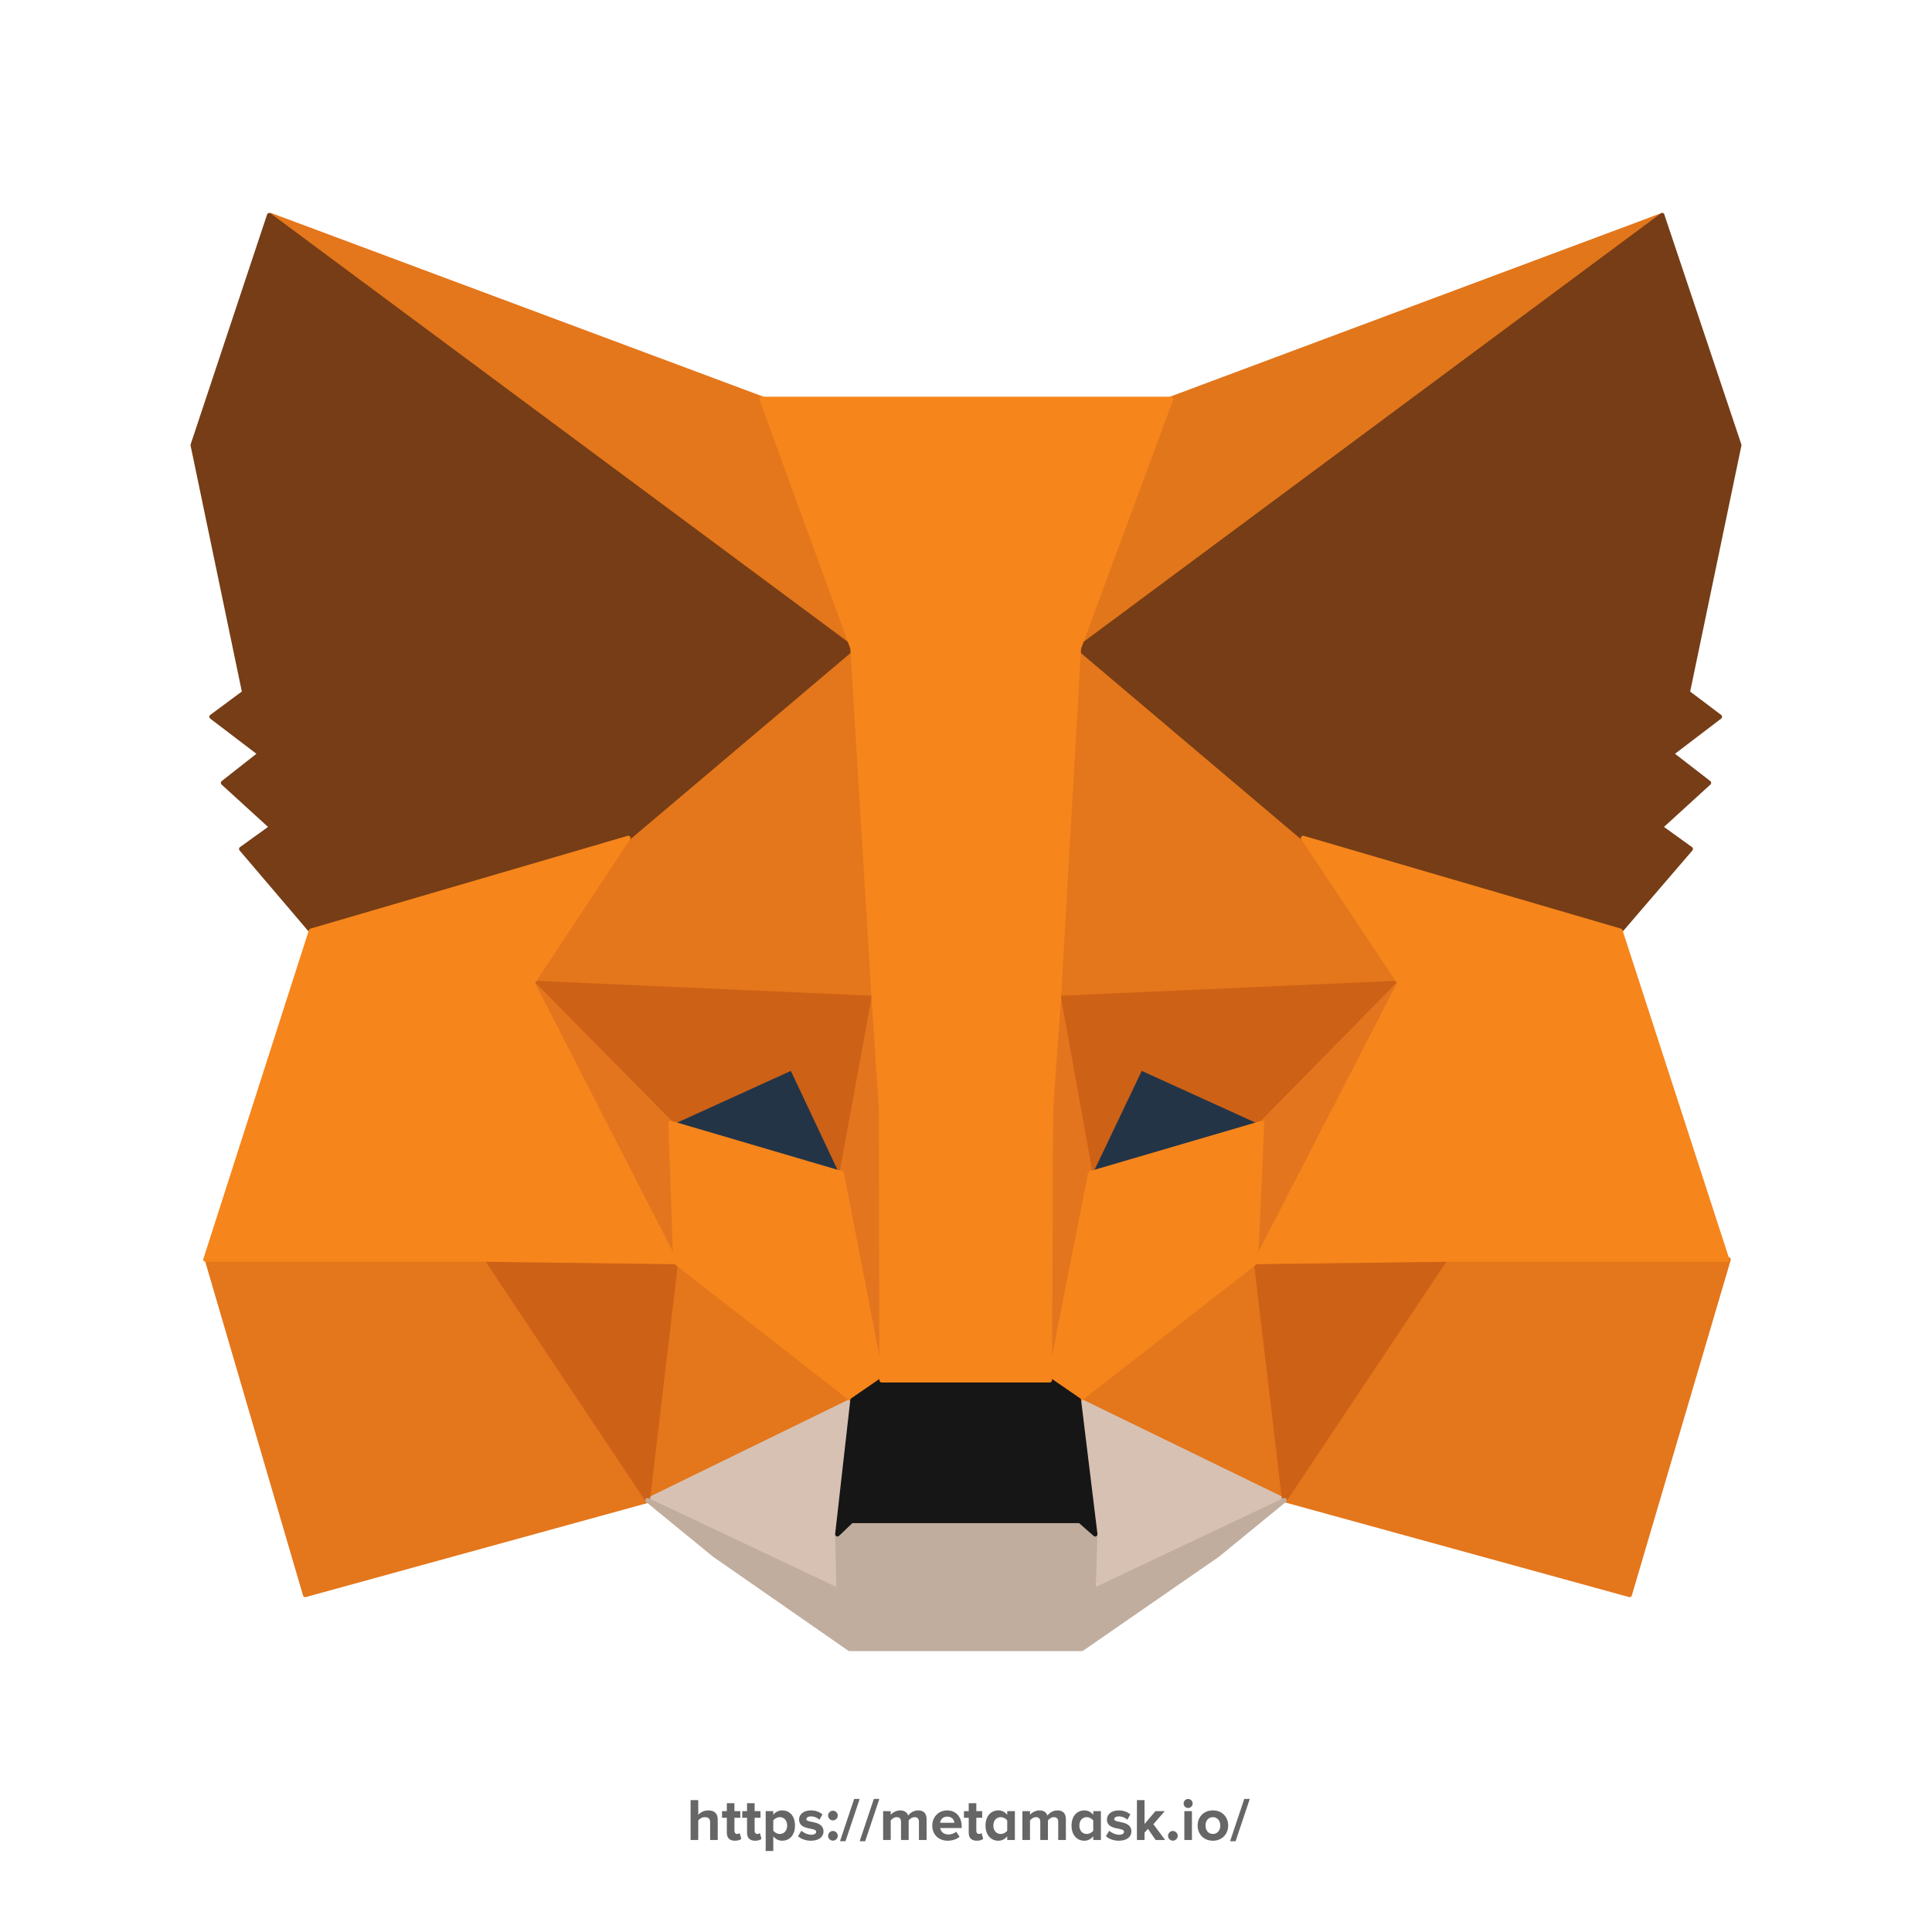
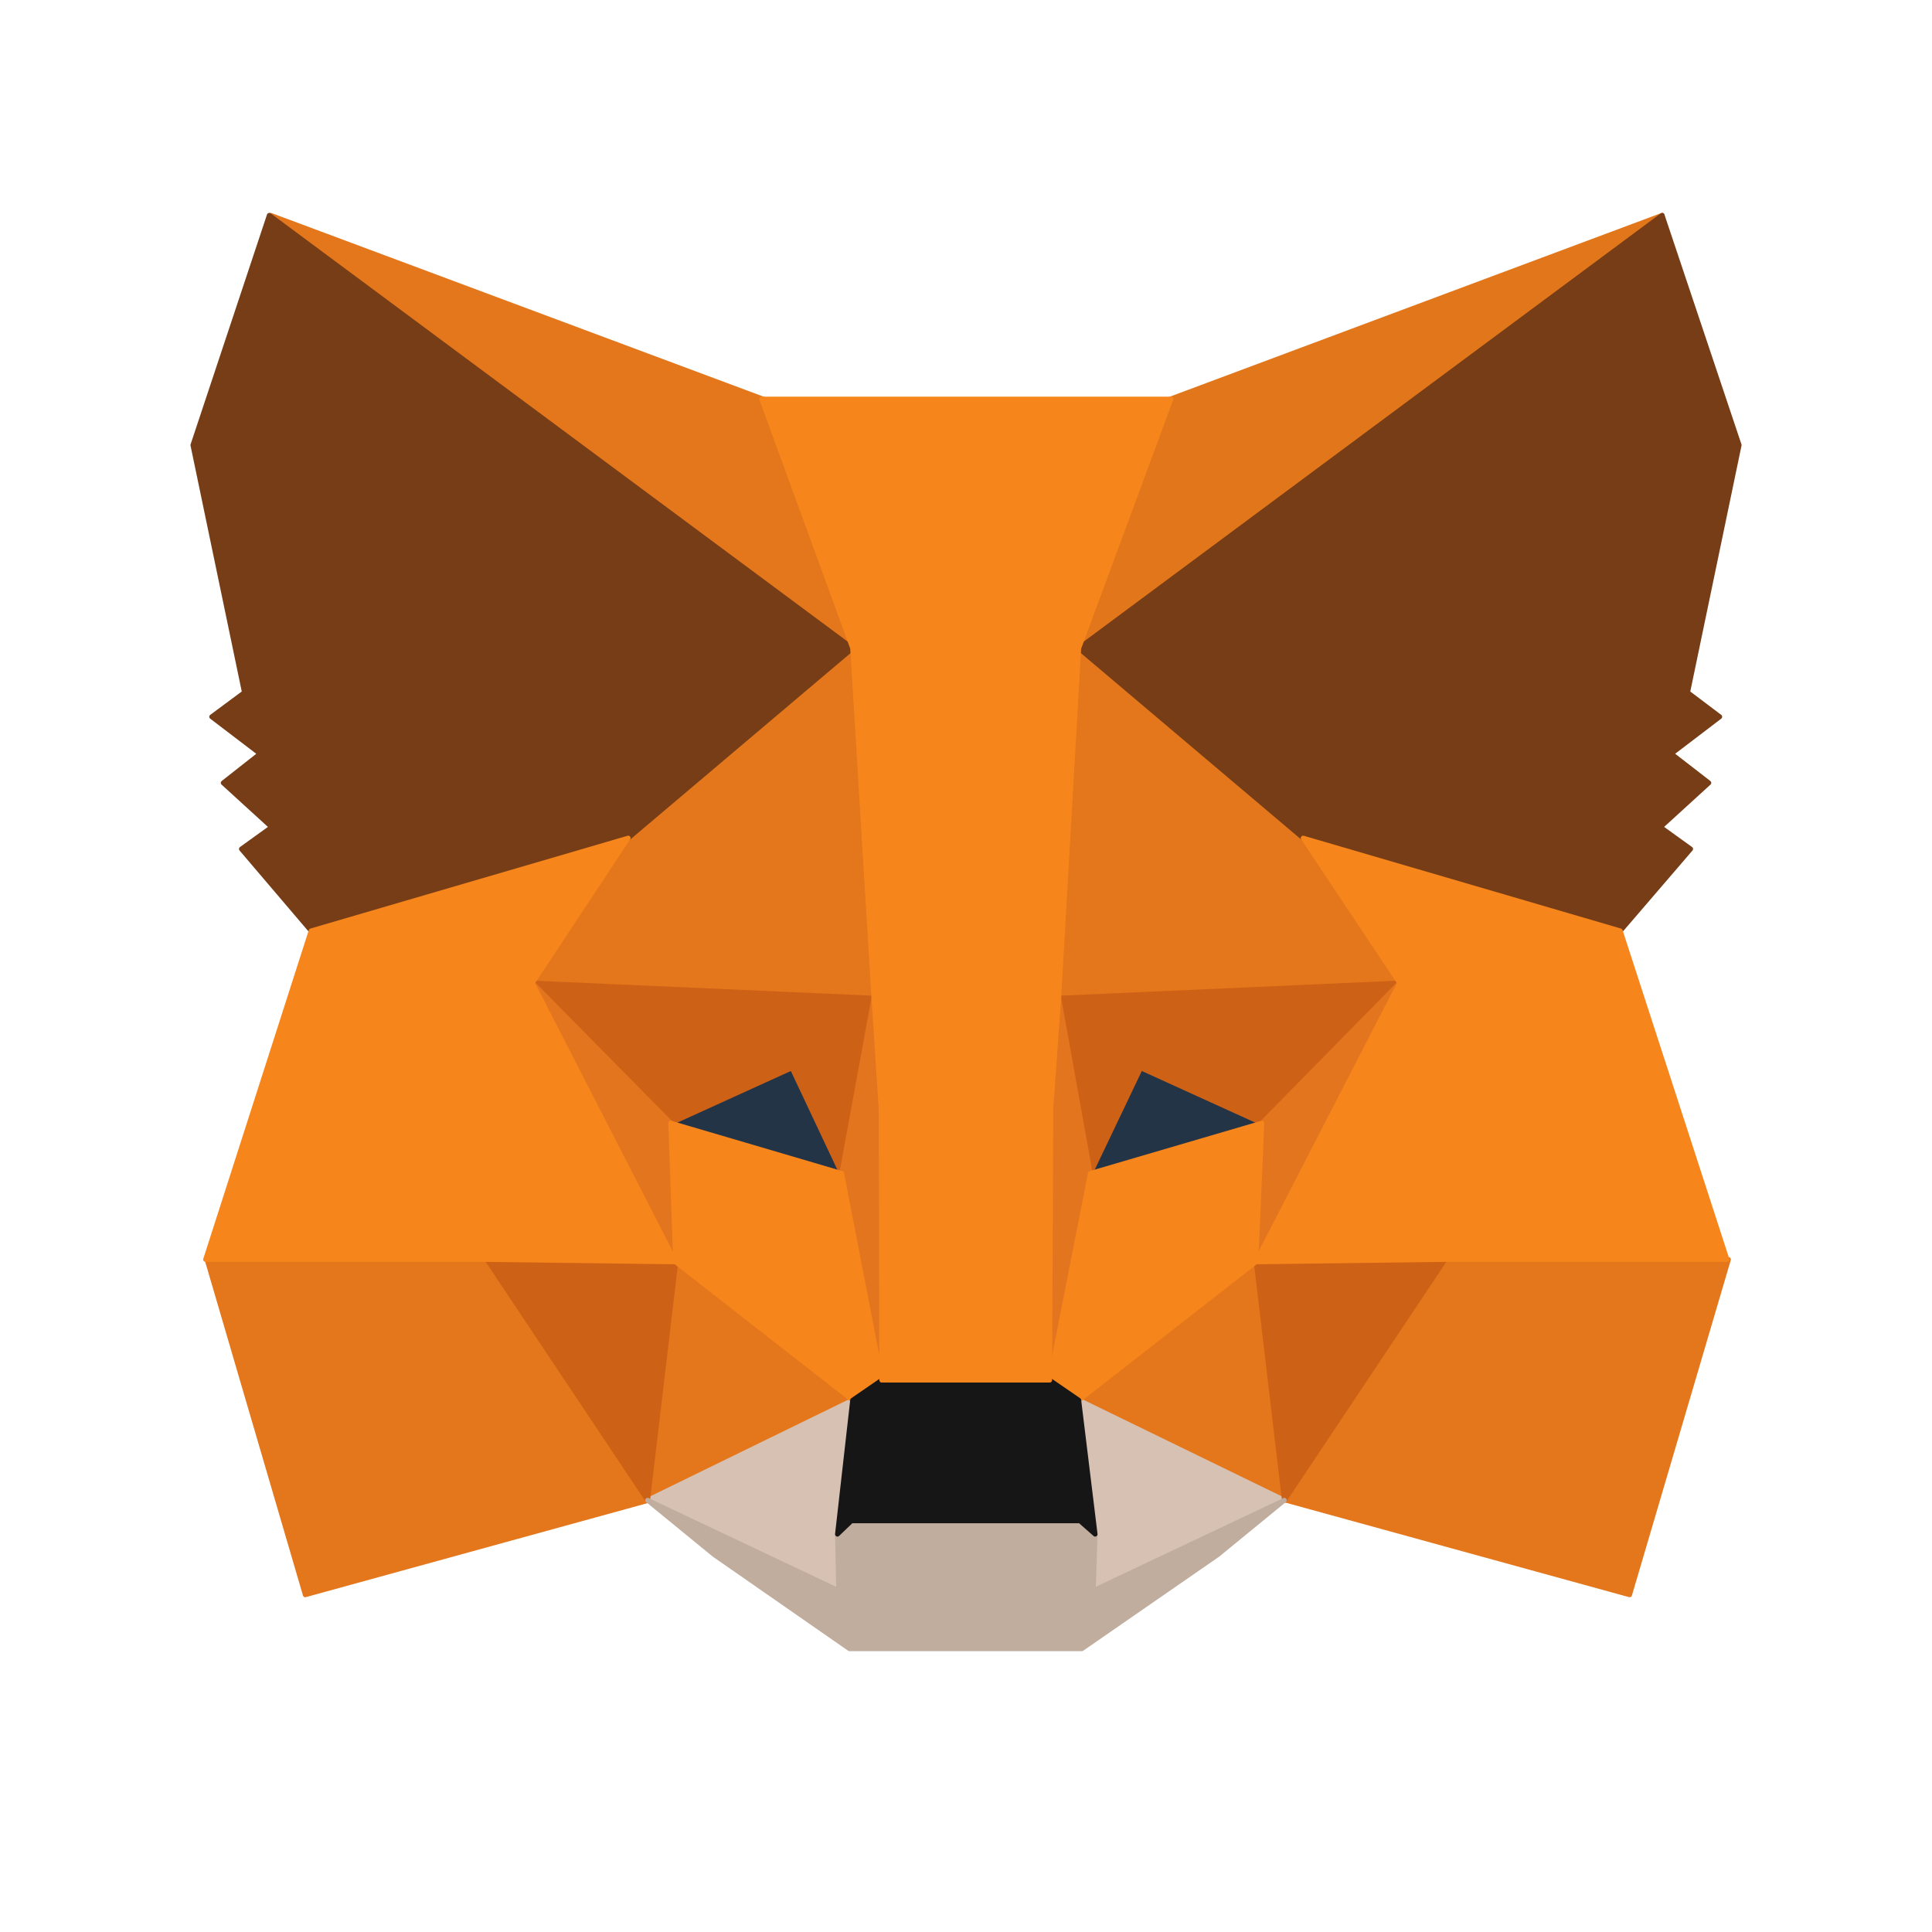
- <svg xmlns="http://www.w3.org/2000/svg" width="420" height="420" viewBox="0 0 420 420" fill="none">
-   <path d="M361.337 46.798L230.169 144.218L254.426 86.742L361.337 46.798Z" fill="#E2761B" stroke="#E2761B" stroke-linecap="round" stroke-linejoin="round" />
-   <path d="M58.842 46.798L188.955 145.141L165.885 86.742L58.842 46.798Z" fill="#E4761B" stroke="#E4761B" stroke-linecap="round" stroke-linejoin="round" />
-   <path d="M314.454 272.618L279.52 326.139L354.265 346.704L375.753 273.804L314.454 272.618Z" fill="#E4761B" stroke="#E4761B" stroke-linecap="round" stroke-linejoin="round" />
-   <path d="M45 273.804L66.356 346.704L141.102 326.139L106.168 272.618L45 273.804Z" fill="#E4761B" stroke="#E4761B" stroke-linecap="round" stroke-linejoin="round" />
-   <path d="M136.883 182.184L116.055 213.691L190.273 216.987L187.637 137.232L136.883 182.184Z" fill="#E4761B" stroke="#E4761B" stroke-linecap="round" stroke-linejoin="round" />
-   <path d="M283.607 182.185L232.194 136.309L230.48 216.987L304.567 213.691L283.607 182.185Z" fill="#E4761B" stroke="#E4761B" stroke-linecap="round" stroke-linejoin="round" />
-   <path d="M141.102 326.139L185.659 304.388L147.166 274.332L141.102 326.139Z" fill="#E4761B" stroke="#E4761B" stroke-linecap="round" stroke-linejoin="round" />
-   <path d="M234.831 304.388L279.52 326.139L273.324 274.332L234.831 304.388Z" fill="#E4761B" stroke="#E4761B" stroke-linecap="round" stroke-linejoin="round" />
-   <path d="M279.209 326.139L234.52 304.388L238.079 333.522L237.684 345.782L279.209 326.139Z" fill="#D7C1B3" stroke="#D7C1B3" stroke-linecap="round" stroke-linejoin="round" />
-   <path d="M140.791 326.139L182.316 345.782L182.053 333.522L185.348 304.388L140.791 326.139Z" fill="#D7C1B3" stroke="#D7C1B3" stroke-linecap="round" stroke-linejoin="round" />
-   <path d="M182.975 255.085L145.8 244.143L172.034 232.147L182.975 255.085Z" fill="#233447" stroke="#233447" stroke-linecap="round" stroke-linejoin="round" />
-   <path d="M236.893 255.085L247.834 232.147L274.2 244.143L236.893 255.085Z" fill="#233447" stroke="#233447" stroke-linecap="round" stroke-linejoin="round" />
-   <path d="M140.791 326.139L147.119 272.618L105.857 273.804L140.791 326.139Z" fill="#CD6116" stroke="#CD6116" stroke-linecap="round" stroke-linejoin="round" />
-   <path d="M272.881 272.618L279.209 326.139L314.143 273.804L272.881 272.618Z" fill="#CD6116" stroke="#CD6116" stroke-linecap="round" stroke-linejoin="round" />
-   <path d="M304.256 213.691L230.169 216.987L237.024 255.085L247.966 232.147L274.331 244.143L304.256 213.691Z" fill="#CD6116" stroke="#CD6116" stroke-linecap="round" stroke-linejoin="round" />
-   <path d="M145.801 244.143L172.166 232.147L182.976 255.085L189.963 216.987L115.744 213.691L145.801 244.143Z" fill="#CD6116" stroke="#CD6116" stroke-linecap="round" stroke-linejoin="round" />
-   <path d="M115.744 213.691L146.855 274.331L145.8 244.143L115.744 213.691Z" fill="#E4751F" stroke="#E4751F" stroke-linecap="round" stroke-linejoin="round" />
-   <path d="M274.331 244.143L273.013 274.331L304.256 213.691L274.331 244.143Z" fill="#E4751F" stroke="#E4751F" stroke-linecap="round" stroke-linejoin="round" />
-   <path d="M189.962 216.987L182.975 255.085L191.676 300.038L193.653 240.847L189.962 216.987Z" fill="#E4751F" stroke="#E4751F" stroke-linecap="round" stroke-linejoin="round" />
-   <path d="M230.169 216.987L226.61 240.716L228.192 300.038L237.024 255.085L230.169 216.987Z" fill="#E4751F" stroke="#E4751F" stroke-linecap="round" stroke-linejoin="round" />
-   <path d="M237.025 255.085L228.192 300.038L234.52 304.388L273.013 274.331L274.332 244.143L237.025 255.085Z" fill="#F6851B" stroke="#F6851B" stroke-linecap="round" stroke-linejoin="round" />
-   <path d="M145.8 244.143L146.855 274.331L185.348 304.388L191.676 300.038L182.975 255.085L145.8 244.143Z" fill="#F6851B" stroke="#F6851B" stroke-linecap="round" stroke-linejoin="round" />
-   <path d="M237.684 345.782L238.079 333.522L234.784 330.622H185.085L182.053 333.522L182.316 345.782L140.791 326.139L155.292 338.004L184.689 358.437H235.179L264.708 338.004L279.209 326.139L237.684 345.782Z" fill="#C0AD9E" stroke="#C0AD9E" stroke-linecap="round" stroke-linejoin="round" />
-   <path d="M234.52 304.388L228.192 300.038H191.676L185.348 304.388L182.053 333.522L185.085 330.621H234.783L238.079 333.522L234.52 304.388Z" fill="#161616" stroke="#161616" stroke-linecap="round" stroke-linejoin="round" />
-   <path d="M366.874 150.546L378.079 96.761L361.337 46.798L234.52 140.923L283.296 182.185L352.241 202.354L367.533 184.557L360.942 179.812L371.488 170.188L363.315 163.861L373.861 155.819L366.874 150.546Z" fill="#763D16" stroke="#763D16" stroke-linecap="round" stroke-linejoin="round" />
-   <path d="M41.921 96.761L53.126 150.546L46.008 155.819L56.554 163.861L48.512 170.188L59.058 179.812L52.467 184.557L67.627 202.354L136.572 182.185L185.348 140.923L58.531 46.798L41.921 96.761Z" fill="#763D16" stroke="#763D16" stroke-linecap="round" stroke-linejoin="round" />
-   <path d="M352.241 202.354L283.296 182.185L304.256 213.691L273.013 274.331L314.143 273.804H375.443L352.241 202.354Z" fill="#F6851B" stroke="#F6851B" stroke-linecap="round" stroke-linejoin="round" />
-   <path d="M136.573 182.185L67.627 202.354L44.69 273.804H105.857L146.855 274.331L115.744 213.691L136.573 182.185Z" fill="#F6851B" stroke="#F6851B" stroke-linecap="round" stroke-linejoin="round" />
-   <path d="M230.169 216.987L234.52 140.923L254.557 86.742H165.574L185.348 140.923L189.962 216.987L191.544 240.979L191.676 300.038H228.192L228.456 240.979L230.169 216.987Z" fill="#F6851B" stroke="#F6851B" stroke-linecap="round" stroke-linejoin="round" />
-   <path d="M156.03 400V395.541C156.03 394.319 155.367 393.565 153.989 393.565C152.962 393.565 152.195 394.059 151.792 394.527V391.329H150.128V400H151.792V395.762C152.065 395.398 152.572 395.034 153.222 395.034C153.924 395.034 154.379 395.307 154.379 396.178V400H156.03ZM159.775 400.156C160.464 400.156 160.906 399.974 161.153 399.753L160.802 398.492C160.711 398.596 160.477 398.687 160.23 398.687C159.866 398.687 159.658 398.388 159.658 397.985V395.164H160.932V393.721H159.658V392.005H158.007V393.721H156.967V395.164H158.007V398.427C158.007 399.558 158.618 400.156 159.775 400.156ZM164.167 400.156C164.856 400.156 165.298 399.974 165.545 399.753L165.194 398.492C165.103 398.596 164.869 398.687 164.622 398.687C164.258 398.687 164.05 398.388 164.05 397.985V395.164H165.324V393.721H164.05V392.005H162.399V393.721H161.359V395.164H162.399V398.427C162.399 399.558 163.01 400.156 164.167 400.156ZM170.042 400.156C171.654 400.156 172.824 398.947 172.824 396.854C172.824 394.761 171.654 393.565 170.042 393.565C169.275 393.565 168.586 393.903 168.105 394.514V393.721H166.454V402.392H168.105V399.194C168.625 399.844 169.301 400.156 170.042 400.156ZM169.522 398.687C168.989 398.687 168.378 398.362 168.105 397.959V395.749C168.391 395.333 168.989 395.034 169.522 395.034C170.471 395.034 171.121 395.775 171.121 396.854C171.121 397.946 170.471 398.687 169.522 398.687ZM176.295 400.156C178.037 400.156 179.025 399.311 179.025 398.154C179.025 395.619 175.294 396.399 175.294 395.476C175.294 395.125 175.684 394.865 176.282 394.865C177.049 394.865 177.764 395.203 178.141 395.593L178.804 394.423C178.18 393.929 177.335 393.565 176.282 393.565C174.618 393.565 173.708 394.488 173.708 395.541C173.708 398.011 177.426 397.166 177.426 398.193C177.426 398.583 177.088 398.856 176.373 398.856C175.593 398.856 174.67 398.427 174.202 397.985L173.487 399.181C174.15 399.792 175.203 400.156 176.295 400.156ZM181.073 395.736C181.645 395.736 182.126 395.255 182.126 394.683C182.126 394.111 181.645 393.63 181.073 393.63C180.501 393.63 180.02 394.111 180.02 394.683C180.02 395.255 180.501 395.736 181.073 395.736ZM181.073 400.143C181.645 400.143 182.126 399.662 182.126 399.09C182.126 398.518 181.645 398.037 181.073 398.037C180.501 398.037 180.02 398.518 180.02 399.09C180.02 399.662 180.501 400.143 181.073 400.143ZM183.804 400.26L186.885 391.069H185.689L182.608 400.26H183.804ZM188.083 400.26L191.164 391.069H189.968L186.887 400.26H188.083ZM201.435 400V395.463C201.435 394.176 200.746 393.565 199.589 393.565C198.627 393.565 197.795 394.137 197.431 394.696C197.21 393.994 196.612 393.565 195.689 393.565C194.727 393.565 193.908 394.163 193.635 394.527V393.721H191.984V400H193.635V395.762C193.882 395.424 194.363 395.034 194.935 395.034C195.611 395.034 195.871 395.45 195.871 396.035V400H197.535V395.762C197.769 395.424 198.25 395.034 198.835 395.034C199.511 395.034 199.771 395.45 199.771 396.035V400H201.435ZM206.018 400.156C206.993 400.156 207.981 399.857 208.605 399.285L207.864 398.193C207.461 398.583 206.733 398.804 206.2 398.804C205.134 398.804 204.51 398.167 204.393 397.4H209.06V397.01C209.06 394.969 207.799 393.565 205.914 393.565C204.016 393.565 202.664 395.034 202.664 396.854C202.664 398.869 204.107 400.156 206.018 400.156ZM207.474 396.256H204.38C204.445 395.632 204.887 394.917 205.914 394.917C207.006 394.917 207.422 395.658 207.474 396.256ZM212.359 400.156C213.048 400.156 213.49 399.974 213.737 399.753L213.386 398.492C213.295 398.596 213.061 398.687 212.814 398.687C212.45 398.687 212.242 398.388 212.242 397.985V395.164H213.516V393.721H212.242V392.005H210.591V393.721H209.551V395.164H210.591V398.427C210.591 399.558 211.202 400.156 212.359 400.156ZM220.625 400V393.721H218.961V394.527C218.454 393.877 217.765 393.565 217.024 393.565C215.425 393.565 214.242 394.813 214.242 396.854C214.242 398.96 215.451 400.156 217.024 400.156C217.791 400.156 218.467 399.818 218.961 399.194V400H220.625ZM217.544 398.687C216.595 398.687 215.945 397.946 215.945 396.854C215.945 395.775 216.595 395.034 217.544 395.034C218.09 395.034 218.688 395.346 218.961 395.762V397.972C218.688 398.388 218.09 398.687 217.544 398.687ZM231.713 400V395.463C231.713 394.176 231.024 393.565 229.867 393.565C228.905 393.565 228.073 394.137 227.709 394.696C227.488 393.994 226.89 393.565 225.967 393.565C225.005 393.565 224.186 394.163 223.913 394.527V393.721H222.262V400H223.913V395.762C224.16 395.424 224.641 395.034 225.213 395.034C225.889 395.034 226.149 395.45 226.149 396.035V400H227.813V395.762C228.047 395.424 228.528 395.034 229.113 395.034C229.789 395.034 230.049 395.45 230.049 396.035V400H231.713ZM239.325 400V393.721H237.661V394.527C237.154 393.877 236.465 393.565 235.724 393.565C234.125 393.565 232.942 394.813 232.942 396.854C232.942 398.96 234.151 400.156 235.724 400.156C236.491 400.156 237.167 399.818 237.661 399.194V400H239.325ZM236.244 398.687C235.295 398.687 234.645 397.946 234.645 396.854C234.645 395.775 235.295 395.034 236.244 395.034C236.79 395.034 237.388 395.346 237.661 395.762V397.972C237.388 398.388 236.79 398.687 236.244 398.687ZM243.225 400.156C244.967 400.156 245.955 399.311 245.955 398.154C245.955 395.619 242.224 396.399 242.224 395.476C242.224 395.125 242.614 394.865 243.212 394.865C243.979 394.865 244.694 395.203 245.071 395.593L245.734 394.423C245.11 393.929 244.265 393.565 243.212 393.565C241.548 393.565 240.638 394.488 240.638 395.541C240.638 398.011 244.356 397.166 244.356 398.193C244.356 398.583 244.018 398.856 243.303 398.856C242.523 398.856 241.6 398.427 241.132 397.985L240.417 399.181C241.08 399.792 242.133 400.156 243.225 400.156ZM253.294 400L250.733 396.568L253.216 393.721H251.188L248.809 396.516V391.329H247.158V400H248.809V398.388L249.563 397.582L251.227 400H253.294ZM254.973 400.143C255.545 400.143 256.026 399.662 256.026 399.09C256.026 398.518 255.545 398.037 254.973 398.037C254.401 398.037 253.92 398.518 253.92 399.09C253.92 399.662 254.401 400.143 254.973 400.143ZM258.285 393.045C258.831 393.045 259.273 392.603 259.273 392.057C259.273 391.511 258.831 391.082 258.285 391.082C257.752 391.082 257.31 391.511 257.31 392.057C257.31 392.603 257.752 393.045 258.285 393.045ZM259.117 400V393.721H257.466V400H259.117ZM263.667 400.156C265.747 400.156 266.995 398.635 266.995 396.854C266.995 395.073 265.747 393.565 263.667 393.565C261.6 393.565 260.352 395.073 260.352 396.854C260.352 398.635 261.6 400.156 263.667 400.156ZM263.667 398.687C262.64 398.687 262.068 397.842 262.068 396.854C262.068 395.879 262.64 395.034 263.667 395.034C264.707 395.034 265.279 395.879 265.279 396.854C265.279 397.842 264.707 398.687 263.667 398.687ZM268.609 400.26L271.69 391.069H270.494L267.413 400.26H268.609Z" fill="#666666" />
+ <svg xmlns="http://www.w3.org/2000/svg" width="406" height="406" viewBox="0 0 406 406" fill="none">
+   <path d="M349.291 45.238L222.496 139.411L245.943 83.85L349.291 45.238Z" fill="#E2761B" stroke="#E2761B" stroke-linecap="round" stroke-linejoin="round" />
+   <path d="M56.883 45.238L182.659 140.303L160.358 83.85L56.883 45.238Z" fill="#E4761B" stroke="#E4761B" stroke-linecap="round" stroke-linejoin="round" />
+   <path d="M303.973 263.529L270.204 315.267L342.458 335.146L363.229 264.676L303.973 263.529Z" fill="#E4761B" stroke="#E4761B" stroke-linecap="round" stroke-linejoin="round" />
+   <path d="M43.502 264.676L64.146 335.146L136.4 315.267L102.63 263.529L43.502 264.676Z" fill="#E4761B" stroke="#E4761B" stroke-linecap="round" stroke-linejoin="round" />
+   <path d="M132.32 176.111L112.186 206.568L183.931 209.753L181.382 132.657L132.32 176.111Z" fill="#E4761B" stroke="#E4761B" stroke-linecap="round" stroke-linejoin="round" />
+   <path d="M274.155 176.111L224.456 131.765L222.8 209.753L294.417 206.567L274.155 176.111Z" fill="#E4761B" stroke="#E4761B" stroke-linecap="round" stroke-linejoin="round" />
+   <path d="M136.402 315.267L179.474 294.241L142.263 265.186L136.402 315.267Z" fill="#E4761B" stroke="#E4761B" stroke-linecap="round" stroke-linejoin="round" />
+   <path d="M227.006 294.241L270.206 315.267L264.216 265.186L227.006 294.241Z" fill="#E4761B" stroke="#E4761B" stroke-linecap="round" stroke-linejoin="round" />
+   <path d="M269.902 315.268L226.702 294.241L230.143 322.404L229.76 334.255L269.902 315.268Z" fill="#D7C1B3" stroke="#D7C1B3" stroke-linecap="round" stroke-linejoin="round" />
+   <path d="M136.094 315.268L176.235 334.255L175.98 322.404L179.166 294.241L136.094 315.268Z" fill="#D7C1B3" stroke="#D7C1B3" stroke-linecap="round" stroke-linejoin="round" />
+   <path d="M176.88 246.582L140.944 236.005L166.303 224.409L176.88 246.582Z" fill="#233447" stroke="#233447" stroke-linecap="round" stroke-linejoin="round" />
+   <path d="M228.995 246.582L239.572 224.409L265.058 236.005L228.995 246.582Z" fill="#233447" stroke="#233447" stroke-linecap="round" stroke-linejoin="round" />
+   <path d="M136.1 315.269L142.216 263.531L102.33 264.678L136.1 315.269Z" fill="#CD6116" stroke="#CD6116" stroke-linecap="round" stroke-linejoin="round" />
+   <path d="M263.786 263.531L269.903 315.269L303.672 264.678L263.786 263.531Z" fill="#CD6116" stroke="#CD6116" stroke-linecap="round" stroke-linejoin="round" />
+   <path d="M294.119 206.568L222.502 209.754L229.129 246.582L239.706 224.409L265.192 236.005L294.119 206.568Z" fill="#CD6116" stroke="#CD6116" stroke-linecap="round" stroke-linejoin="round" />
+   <path d="M140.944 236.005L166.43 224.409L176.88 246.582L183.633 209.754L111.889 206.568L140.944 236.005Z" fill="#CD6116" stroke="#CD6116" stroke-linecap="round" stroke-linejoin="round" />
+   <path d="M111.888 206.568L141.962 265.187L140.943 236.005L111.888 206.568Z" fill="#E4751F" stroke="#E4751F" stroke-linecap="round" stroke-linejoin="round" />
+   <path d="M265.184 236.005L263.91 265.187L294.111 206.568L265.184 236.005Z" fill="#E4751F" stroke="#E4751F" stroke-linecap="round" stroke-linejoin="round" />
+   <path d="M183.635 209.754L176.881 246.582L185.291 290.037L187.203 232.819L183.635 209.754Z" fill="#E4751F" stroke="#E4751F" stroke-linecap="round" stroke-linejoin="round" />
+   <path d="M222.498 209.754L219.058 232.692L220.587 290.037L229.125 246.582L222.498 209.754Z" fill="#E4751F" stroke="#E4751F" stroke-linecap="round" stroke-linejoin="round" />
+   <path d="M229.126 246.582L220.588 290.037L226.705 294.242L263.915 265.188L265.189 236.006L229.126 246.582Z" fill="#F6851B" stroke="#F6851B" stroke-linecap="round" stroke-linejoin="round" />
+   <path d="M140.944 236.006L141.963 265.188L179.173 294.242L185.29 290.037L176.88 246.582L140.944 236.006Z" fill="#F6851B" stroke="#F6851B" stroke-linecap="round" stroke-linejoin="round" />
+   <path d="M229.756 334.255L230.139 322.403L226.953 319.6H178.911L175.98 322.403L176.235 334.255L136.094 315.267L150.111 326.736L178.529 346.488H227.335L255.88 326.736L269.898 315.267L229.756 334.255Z" fill="#C0AD9E" stroke="#C0AD9E" stroke-linecap="round" stroke-linejoin="round" />
+   <path d="M226.701 294.242L220.585 290.037H185.286L179.169 294.242L175.983 322.405L178.914 319.601H226.956L230.142 322.405L226.701 294.242Z" fill="#161616" stroke="#161616" stroke-linecap="round" stroke-linejoin="round" />
+   <path d="M354.65 145.527L365.482 93.535L349.298 45.238L226.708 136.225L273.858 176.111L340.505 195.608L355.287 178.405L348.916 173.817L359.11 164.515L351.209 158.398L361.404 150.625L354.65 145.527Z" fill="#763D16" stroke="#763D16" stroke-linecap="round" stroke-linejoin="round" />
+   <path d="M40.527 93.535L51.359 145.527L44.477 150.625L54.672 158.398L46.899 164.515L57.093 173.817L50.722 178.405L65.376 195.608L132.024 176.111L179.174 136.225L56.584 45.238L40.527 93.535Z" fill="#763D16" stroke="#763D16" stroke-linecap="round" stroke-linejoin="round" />
+   <path d="M340.497 195.609L273.85 176.112L294.112 206.568L263.91 265.187L303.669 264.677H362.925L340.497 195.609Z" fill="#F6851B" stroke="#F6851B" stroke-linecap="round" stroke-linejoin="round" />
+   <path d="M132.018 176.112L65.371 195.609L43.197 264.677H102.326L141.958 265.187L111.884 206.568L132.018 176.112Z" fill="#F6851B" stroke="#F6851B" stroke-linecap="round" stroke-linejoin="round" />
+   <path d="M222.497 209.754L226.703 136.225L246.073 83.85H160.055L179.17 136.225L183.63 209.754L185.16 232.946L185.287 290.036H220.586L220.841 232.946L222.497 209.754Z" fill="#F6851B" stroke="#F6851B" stroke-linecap="round" stroke-linejoin="round" />
</svg>
